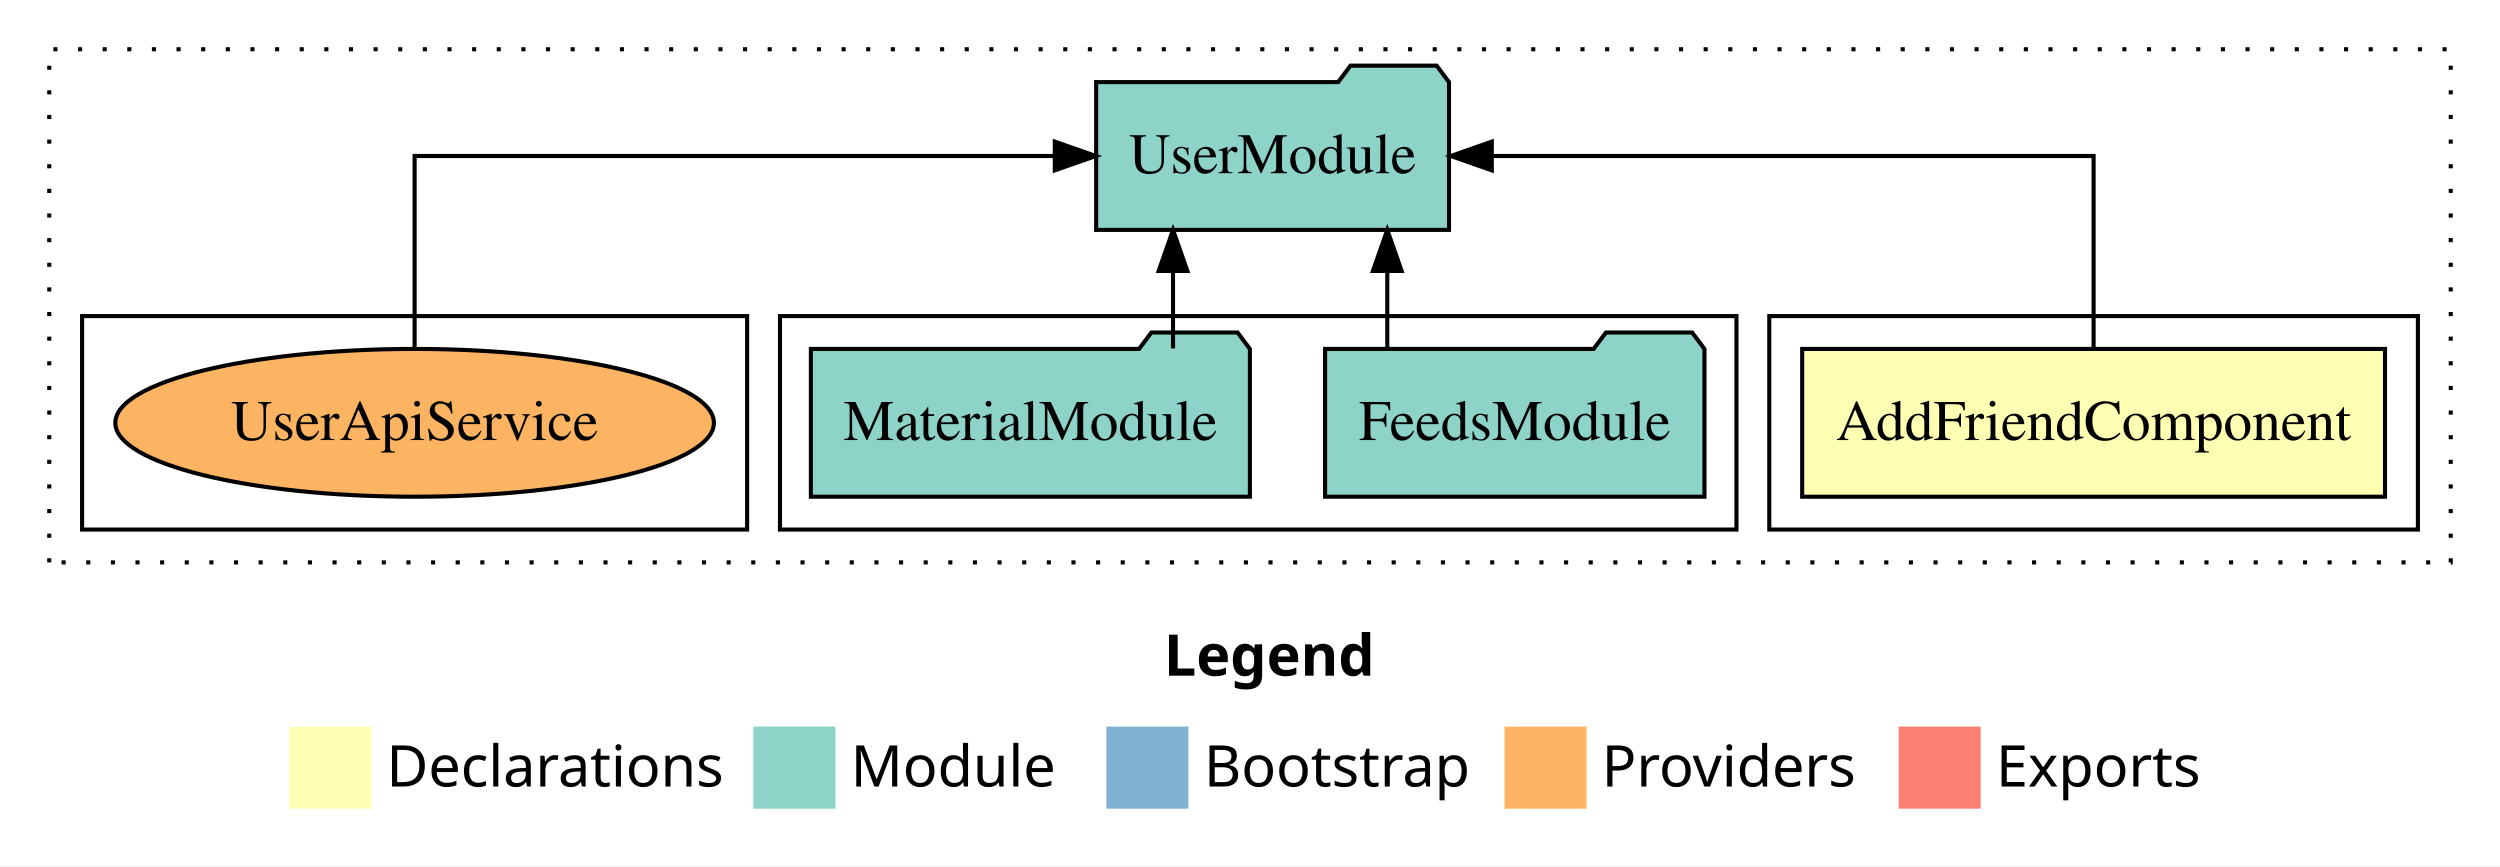
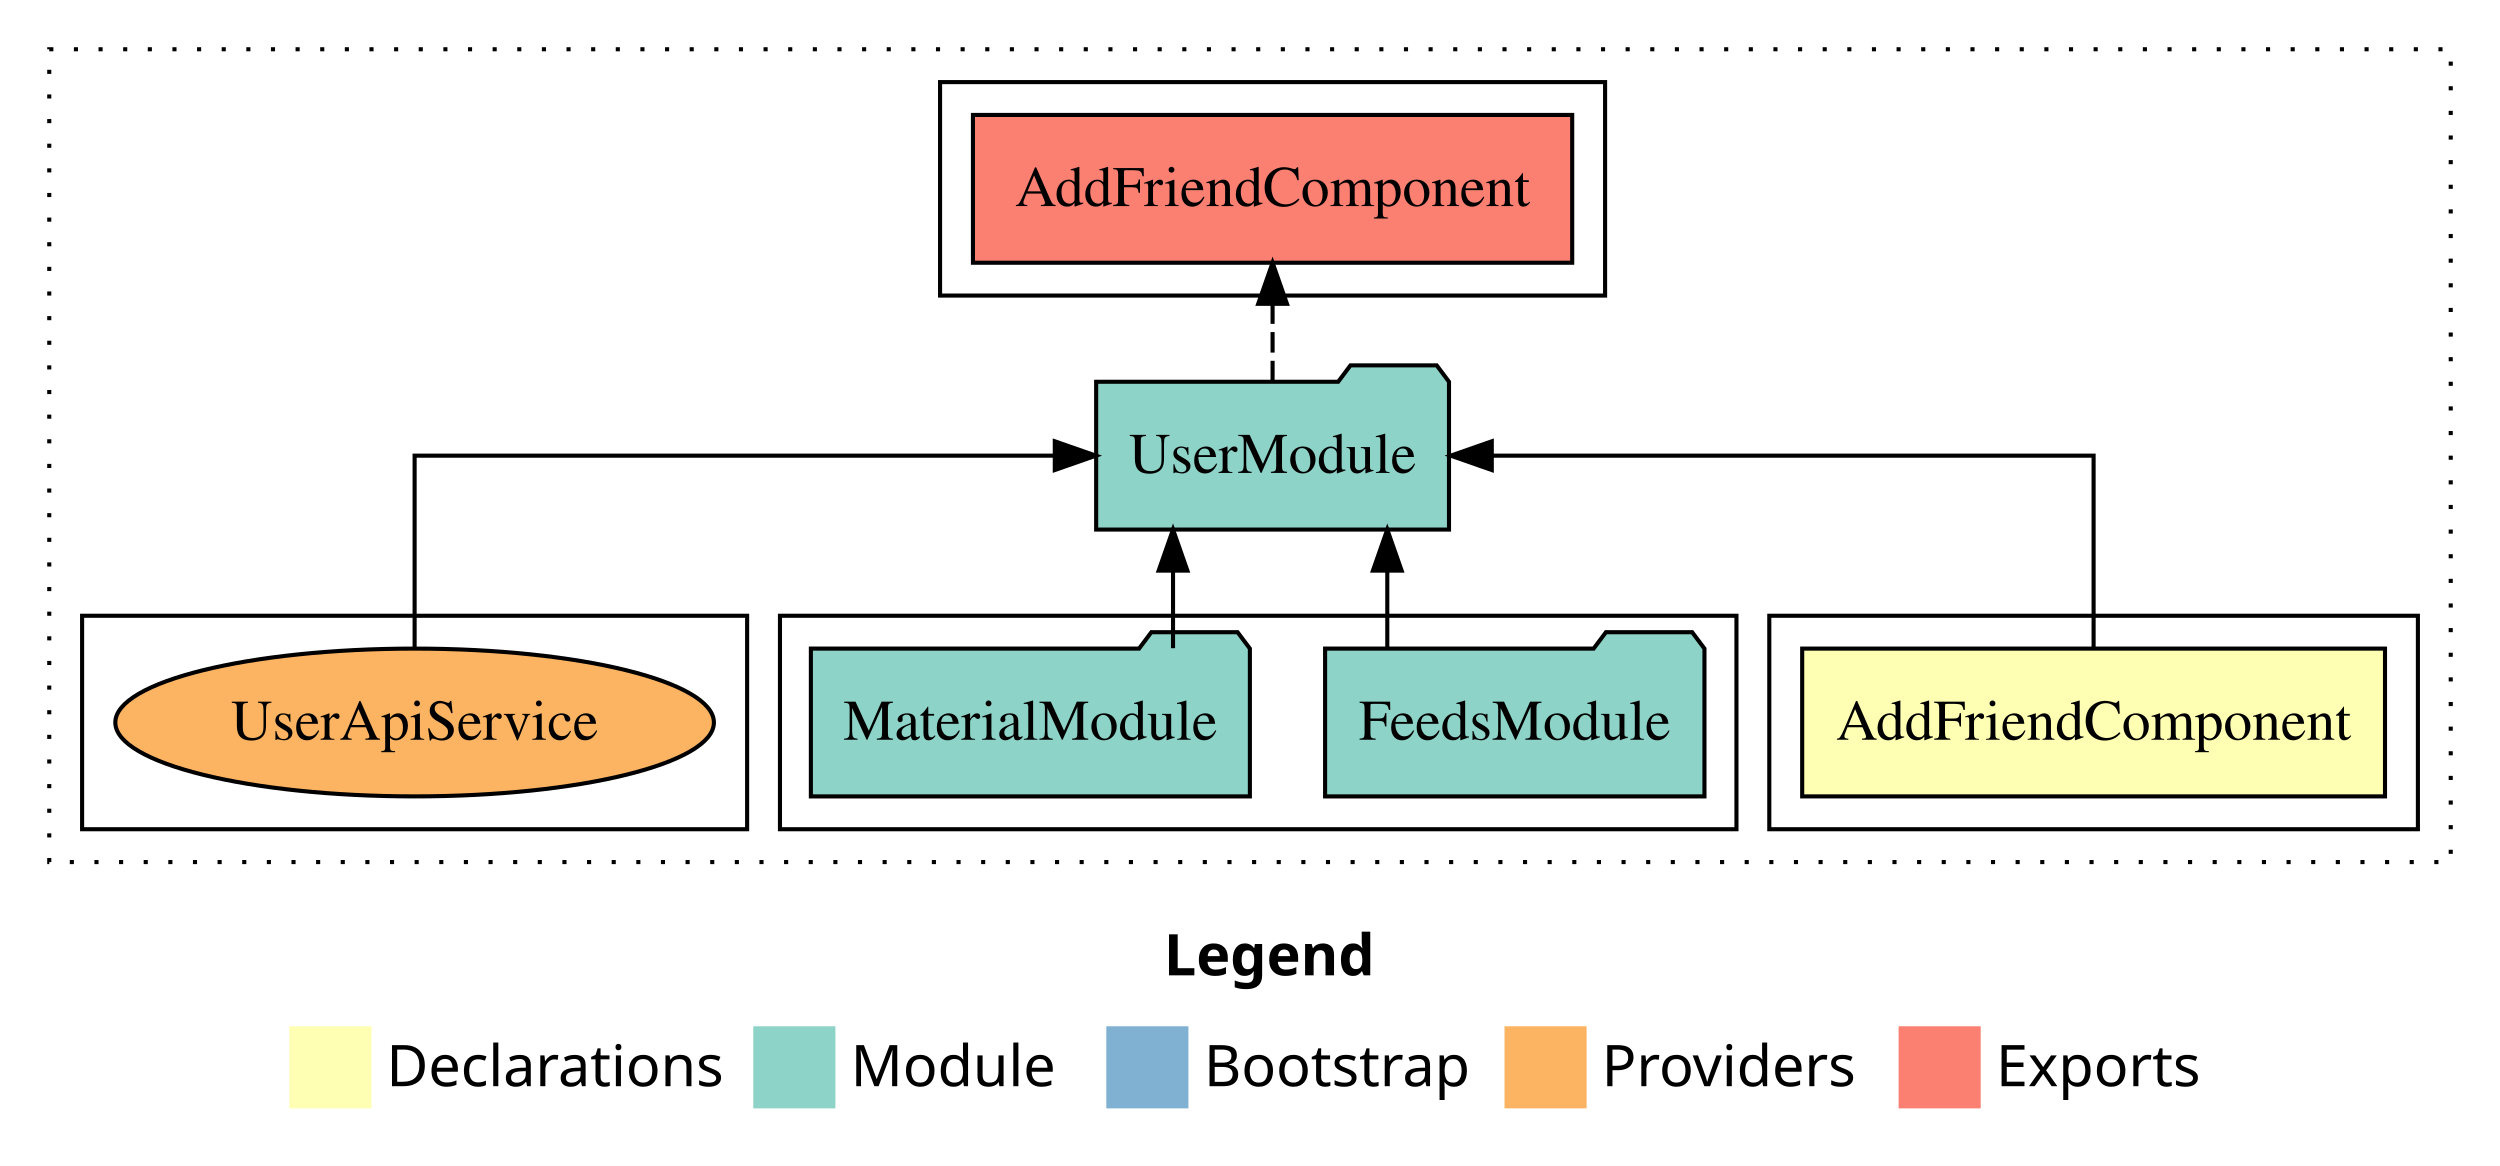
- <svg xmlns="http://www.w3.org/2000/svg" width="609pt" height="211pt" viewBox="0.00 0.00 609.00 211.00">
-   <g id="graph0" class="graph" transform="scale(1 1) rotate(0) translate(4 207)">
-     <polygon fill="#ffffff" stroke="transparent" points="-4,4 -4,-207 605,-207 605,4 -4,4" />
+ <svg xmlns="http://www.w3.org/2000/svg" width="609pt" height="284pt" viewBox="0.00 0.00 609.00 284.00">
+   <g id="graph0" class="graph" transform="scale(1 1) rotate(0) translate(4 280)">
+     <polygon fill="#ffffff" stroke="transparent" points="-4,4 -4,-280 605,-280 605,4 -4,4" />
    <text text-anchor="start" x="279.509" y="-42.4" font-family="sans-serif" font-weight="bold" font-size="14.00" fill="#000000">Legend</text>
    <polygon fill="#ffffb3" stroke="transparent" points="66.5,-10 66.5,-30 86.5,-30 86.5,-10 66.5,-10" />
    <text text-anchor="start" x="90.129" y="-15.4" font-family="sans-serif" font-size="14.00" fill="#000000">  Declarations</text>
    <polygon fill="#8dd3c7" stroke="transparent" points="179.5,-10 179.5,-30 199.5,-30 199.5,-10 179.5,-10" />
    <text text-anchor="start" x="203.225" y="-15.4" font-family="sans-serif" font-size="14.00" fill="#000000">  Module</text>
    <polygon fill="#80b1d3" stroke="transparent" points="265.5,-10 265.5,-30 285.5,-30 285.5,-10 265.5,-10" />
    <text text-anchor="start" x="289.281" y="-15.4" font-family="sans-serif" font-size="14.00" fill="#000000">  Bootstrap</text>
    <polygon fill="#fdb462" stroke="transparent" points="362.5,-10 362.5,-30 382.5,-30 382.5,-10 362.5,-10" />
    <text text-anchor="start" x="386.173" y="-15.4" font-family="sans-serif" font-size="14.00" fill="#000000">  Providers</text>
    <polygon fill="#fb8072" stroke="transparent" points="458.5,-10 458.5,-30 478.5,-30 478.5,-10 458.5,-10" />
    <text text-anchor="start" x="482.226" y="-15.4" font-family="sans-serif" font-size="14.00" fill="#000000">  Exports</text>
    <g id="clust1" class="cluster">
-       <polygon fill="none" stroke="#000000" stroke-dasharray="1,5" points="8,-70 8,-195 593,-195 593,-70 8,-70" />
+       <polygon fill="none" stroke="#000000" stroke-dasharray="1,5" points="8,-70 8,-268 593,-268 593,-70 8,-70" />
    </g>
    <g id="clust2" class="cluster">
      <polygon fill="none" stroke="#000000" points="427,-78 427,-130 585,-130 585,-78 427,-78" />
    </g>
    <g id="clust4" class="cluster">
      <polygon fill="none" stroke="#000000" points="186,-78 186,-130 419,-130 419,-78 186,-78" />
+     </g>
+     <g id="clust5" class="cluster">
+       <polygon fill="none" stroke="#000000" points="225,-208 225,-260 387,-260 387,-208 225,-208" />
    </g>
    <g id="clust7" class="cluster">
      <polygon fill="none" stroke="#000000" points="16,-78 16,-130 178,-130 178,-78 16,-78" />
    </g>
    <g id="node1" class="node">
      <polygon fill="#ffffb3" stroke="#000000" points="576.987,-122 435.013,-122 435.013,-86 576.987,-86 576.987,-122" />
      <text text-anchor="middle" x="506" y="-99.8" font-family="Times,serif" font-size="14.00" fill="#000000">AddFriendComponent</text>
    </g>
    <g id="node2" class="node">
      <polygon fill="#8dd3c7" stroke="#000000" points="348.976,-187 345.976,-191 324.976,-191 321.976,-187 263.024,-187 263.024,-151 348.976,-151 348.976,-187" />
      <text text-anchor="middle" x="306" y="-164.8" font-family="Times,serif" font-size="14.00" fill="#000000">UserModule</text>
    </g>
    <g id="edge1" class="edge">
      <path fill="none" stroke="#000000" d="M506,-122.106C506,-141.339 506,-169 506,-169 506,-169 359.397,-169 359.397,-169" />
      <polygon fill="#000000" stroke="#000000" points="359.397,-165.5 349.397,-169 359.397,-172.5 359.397,-165.5" />
+     </g>
+     <g id="node5" class="node">
+       <polygon fill="#fb8072" stroke="#000000" points="378.988,-252 233.012,-252 233.012,-216 378.988,-216 378.988,-252" />
+       <text text-anchor="middle" x="306" y="-229.8" font-family="Times,serif" font-size="14.00" fill="#000000">AddFriendComponent </text>
+     </g>
+     <g id="edge4" class="edge">
+       <path fill="none" stroke="#000000" stroke-dasharray="5,2" d="M306,-187.106C306,-187.106 306,-205.991 306,-205.991" />
+       <polygon fill="#000000" stroke="#000000" points="302.5,-205.991 306,-215.991 309.5,-205.991 302.5,-205.991" />
    </g>
    <g id="node3" class="node">
      <polygon fill="#8dd3c7" stroke="#000000" points="411.206,-122 408.206,-126 387.206,-126 384.206,-122 318.794,-122 318.794,-86 411.206,-86 411.206,-122" />
      <text text-anchor="middle" x="365" y="-99.8" font-family="Times,serif" font-size="14.00" fill="#000000">FeedsModule</text>
    </g>
    <g id="edge2" class="edge">
      <path fill="none" stroke="#000000" d="M333.942,-122.106C333.942,-122.106 333.942,-140.991 333.942,-140.991" />
      <polygon fill="#000000" stroke="#000000" points="330.443,-140.991 333.942,-150.991 337.443,-140.991 330.443,-140.991" />
    </g>
    <g id="node4" class="node">
      <polygon fill="#8dd3c7" stroke="#000000" points="300.471,-122 297.471,-126 276.471,-126 273.471,-122 193.529,-122 193.529,-86 300.471,-86 300.471,-122" />
      <text text-anchor="middle" x="247" y="-99.8" font-family="Times,serif" font-size="14.00" fill="#000000">MaterialModule</text>
    </g>
    <g id="edge3" class="edge">
      <path fill="none" stroke="#000000" d="M281.749,-122.106C281.749,-122.106 281.749,-140.991 281.749,-140.991" />
      <polygon fill="#000000" stroke="#000000" points="278.249,-140.991 281.749,-150.991 285.249,-140.991 278.249,-140.991" />
    </g>
-     <g id="node5" class="node">
+     <g id="node6" class="node">
      <ellipse fill="#fdb462" stroke="#000000" cx="97" cy="-104" rx="72.908" ry="18" />
      <text text-anchor="middle" x="97" y="-99.8" font-family="Times,serif" font-size="14.00" fill="#000000">UserApiService</text>
    </g>
-     <g id="edge4" class="edge">
+     <g id="edge5" class="edge">
      <path fill="none" stroke="#000000" d="M97,-122.106C97,-141.339 97,-169 97,-169 97,-169 252.948,-169 252.948,-169" />
      <polygon fill="#000000" stroke="#000000" points="252.948,-172.5 262.949,-169 252.948,-165.5 252.948,-172.5" />
    </g>
  </g>
</svg>
